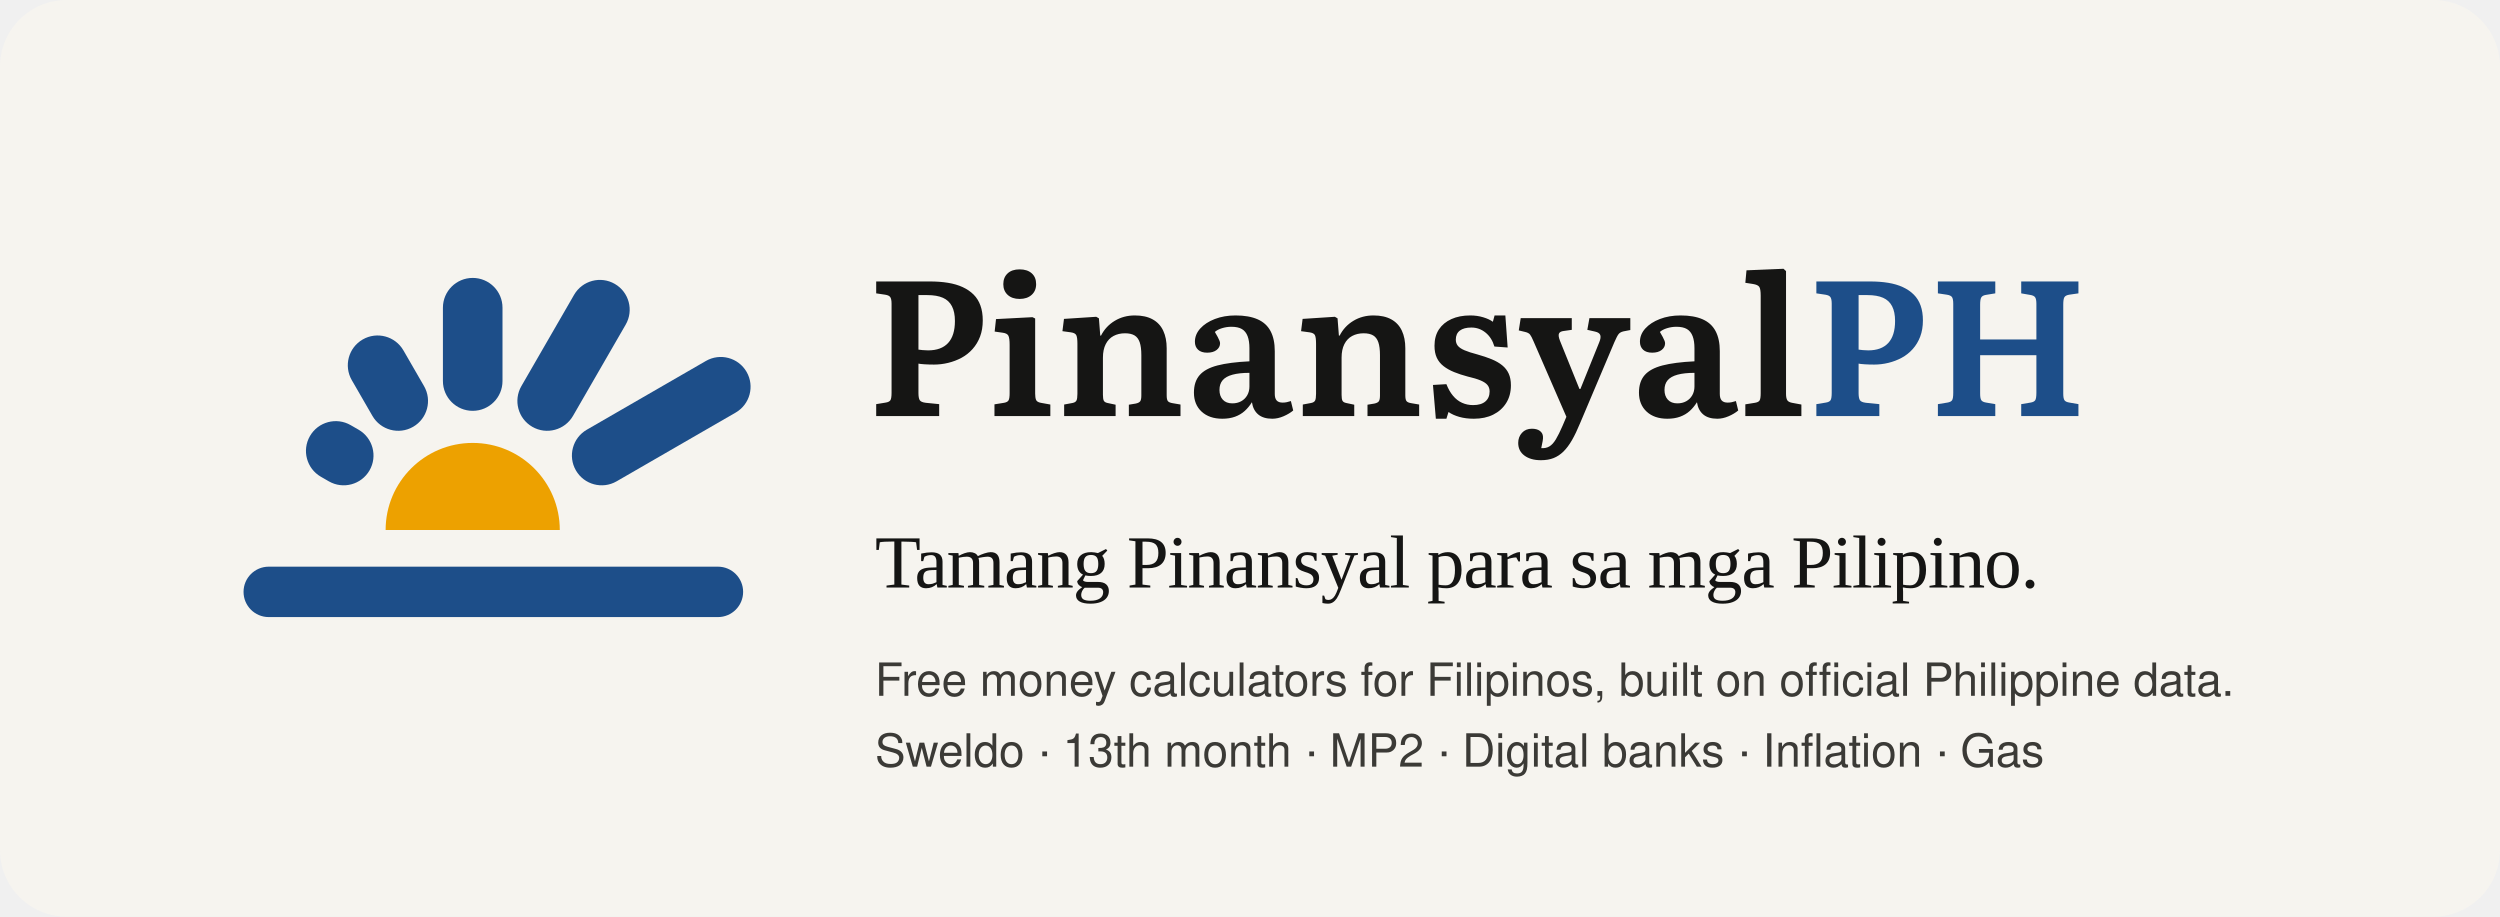
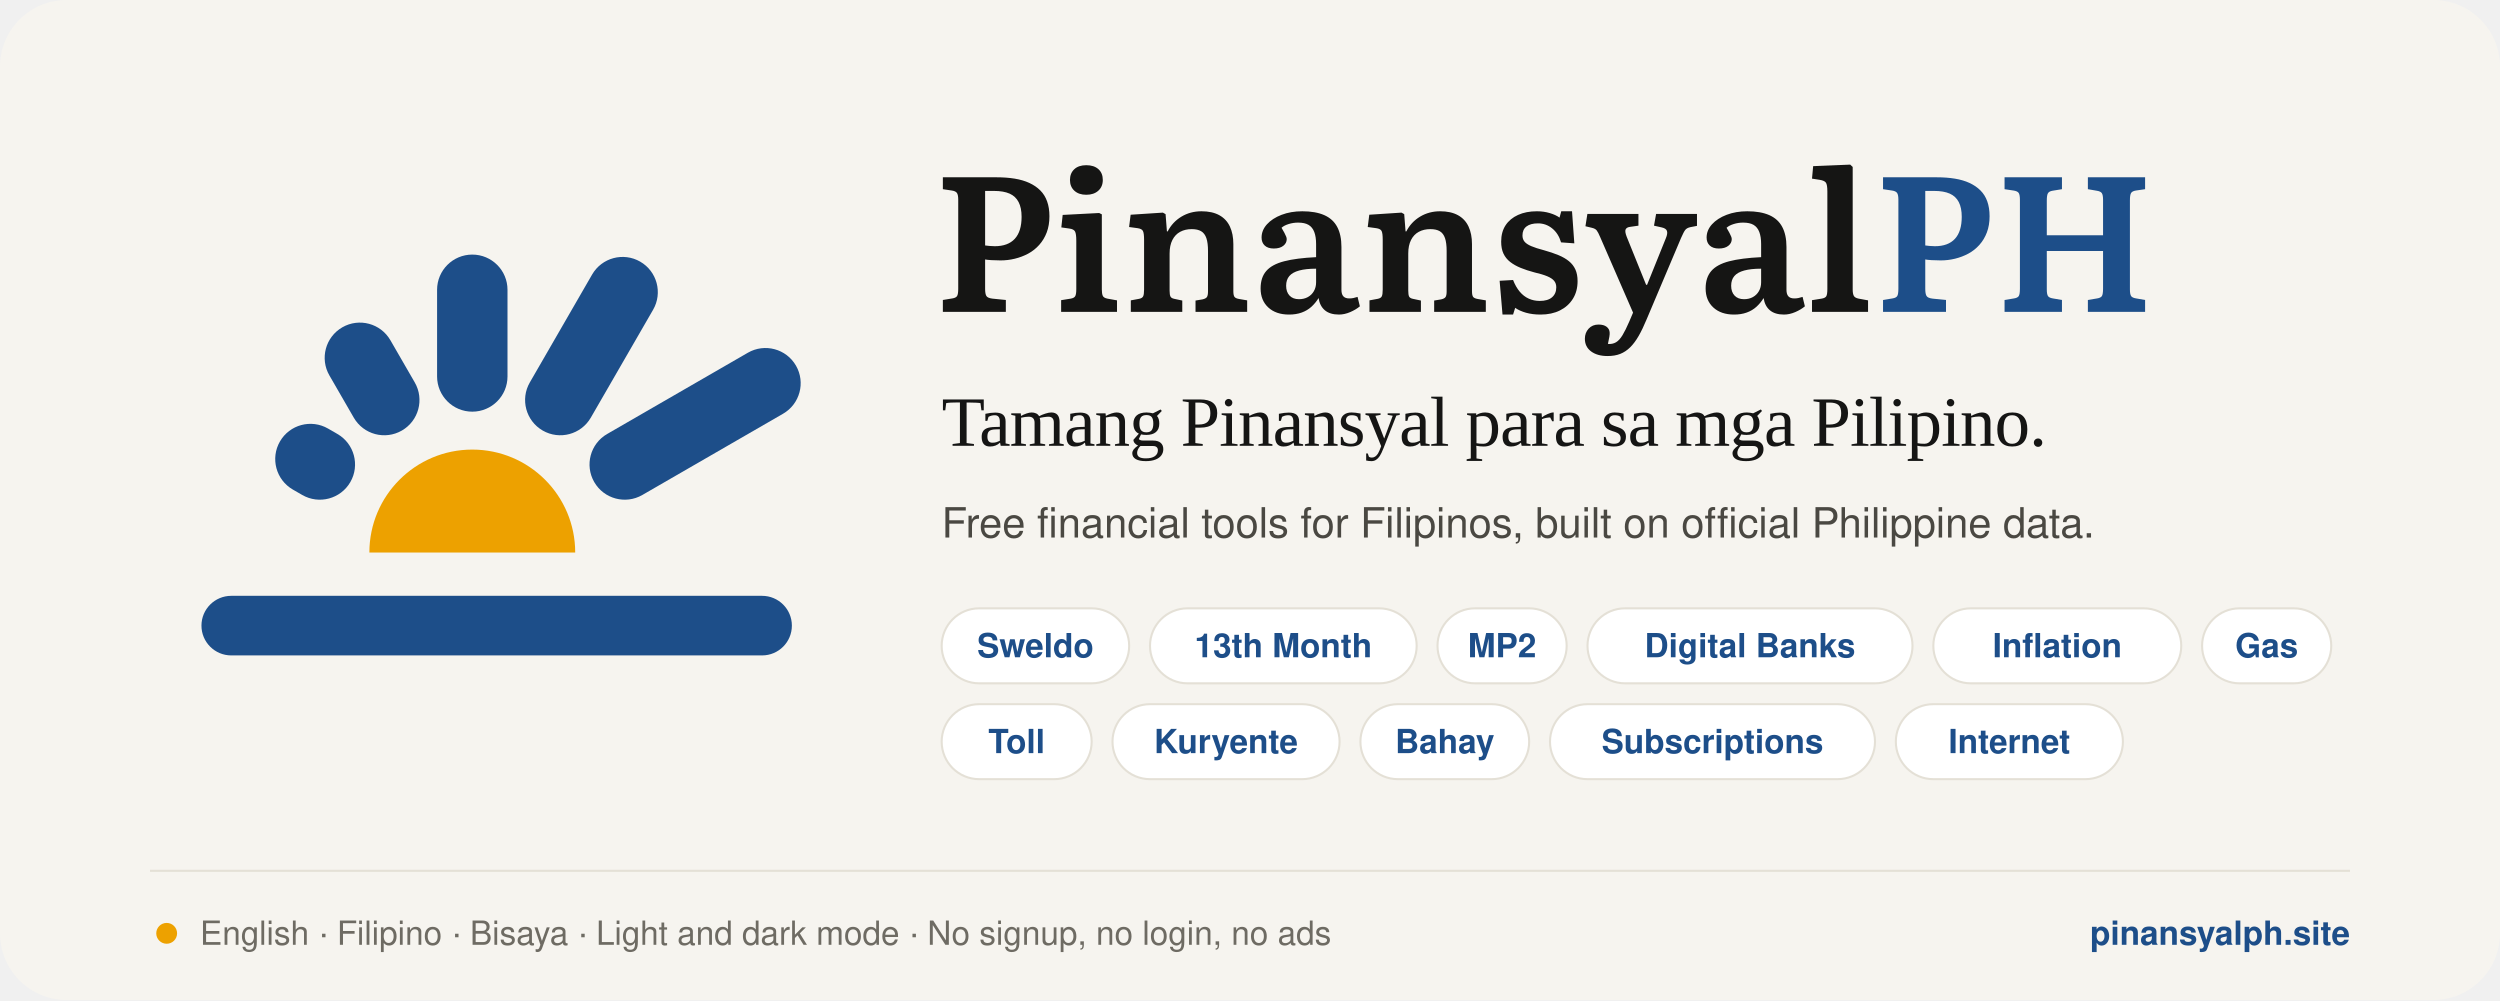
- <svg xmlns="http://www.w3.org/2000/svg" width="1200" height="440" viewBox="0 0 1200 440" role="img" aria-labelledby="title desc">
+ <svg xmlns="http://www.w3.org/2000/svg" width="1200" height="480" viewBox="0 0 1200 480" role="img" aria-labelledby="title desc">
  <style>
+   .bg { fill: #F6F4EF; } .ink { fill: #151514; } .blue { fill: #1D4E89; } .gold { fill: #EDA100; }
+   .muted { fill: #4A4842; } .faint { fill: #6E6B63; } .rule { stroke: #E4E0D6; }
+   .chip rect { fill: #FFFFFF; stroke: #E4E0D6; stroke-width: 1; }
+   .chip text { fill: #1D4E89; font: 600 16px 'Instrument Sans', 'Segoe UI', Helvetica, Arial, sans-serif; }
+   .serif { font-family: Literata, Georgia, 'Times New Roman', serif; }
+   .sans { font-family: 'Instrument Sans', 'Segoe UI', Helvetica, Arial, sans-serif; }
+   @media (prefers-color-scheme: dark) {
+     .bg { fill: #18191B; } .ink { fill: #F4F2EC; } .blue { fill: #8DB4E2; }
+     .muted { fill: #CFCBC1; } .faint { fill: #A29E94; } .rule { stroke: #34363A; }
+     .chip rect { fill: #222327; stroke: #34363A; } .chip text { fill: #8DB4E2; }
+   }
  .base { transform-box: view-box; transform-origin: 128px 191px; animation: base .7s cubic-bezier(.22,1,.36,1) both; }
  .sun { transform-box: view-box; animation: sun .9s .2s cubic-bezier(.22,1,.36,1) both; }
-   .ray { transform-box: view-box; transform-origin: 119px 164px; animation: ray .7s cubic-bezier(.22,1,.36,1) both; }
+   .ray { transform-box: view-box; transform-origin: 119px 164px;
+          animation: ray .7s cubic-bezier(.22,1,.36,1) both, pulse 2.6s cubic-bezier(.65,0,.35,1) infinite; }
  .fade { animation: fade .8s cubic-bezier(.22,1,.36,1) both; }
+   .chip { animation: chip .5s cubic-bezier(.22,1,.36,1) both; }
+   .dot { animation: blink 2.6s ease-in-out infinite; }
  @keyframes base { from { transform: scaleX(0); } }
  @keyframes sun { from { transform: translateY(42px); } }
  @keyframes ray { from { opacity: 0; transform: scale(.5); } }
+   @keyframes pulse { 0%, 55%, 100% { opacity: 1; } 25% { opacity: .38; } }
  @keyframes fade { from { opacity: 0; transform: translateY(10px); } }
-   @media (prefers-reduced-motion: reduce) { .base, .sun, .ray, .fade { animation: none; } }
+   @keyframes chip { from { opacity: 0; transform: translateY(8px); } }
+   @keyframes blink { 0%, 100% { opacity: 1; } 50% { opacity: .35; } }
+   @media (prefers-reduced-motion: reduce) { .base, .sun, .ray, .fade, .chip, .dot { animation: none; } }
</style>
-   <rect width="1200" height="440" rx="32" fill="#F6F4EF" />
-   <g transform="translate(96 74) scale(1.1)">
+   <rect class="bg" width="1200" height="480" rx="32" />
+   <g transform="translate(72 52) scale(1.3)">
    <defs>
      <clipPath id="horizon">
        <rect width="256" height="164.5" />
      </clipPath>
    </defs>
-     <g fill="#1D4E89">
-       <path class="ray" style="animation-delay:0.55s" d="M69.21 120.24L65.74 118.24A13 13 0 0 0 52.74 140.76L56.21 142.76A13 13 0 0 0 69.21 120.24Z" />
-       <path class="ray" style="animation-delay:0.64s" d="M97.76 101.21L88.76 85.62A13 13 0 0 0 66.24 98.62L75.24 114.21A13 13 0 0 0 97.76 101.21Z" />
-       <path class="ray" style="animation-delay:0.73s" d="M132 99L132 67A13 13 0 0 0 106 67L106 99A13 13 0 0 0 132 99Z" />
-       <path class="ray" style="animation-delay:0.82s" d="M162.76 114.21L185.76 74.37A13 13 0 0 0 163.24 61.37L140.24 101.21A13 13 0 0 0 162.76 114.21Z" />
-       <path class="ray" style="animation-delay:0.91s" d="M181.79 142.76L233.75 112.76A13 13 0 0 0 220.75 90.24L168.79 120.24A13 13 0 0 0 181.79 142.76Z" />
+     <g class="blue">
+       <path class="ray" style="animation-delay:0.55s, 1.90s" d="M69.21 120.24L65.74 118.24A13 13 0 0 0 52.74 140.76L56.21 142.76A13 13 0 0 0 69.21 120.24Z" />
+       <path class="ray" style="animation-delay:0.64s, 2.06s" d="M97.76 101.21L88.76 85.62A13 13 0 0 0 66.24 98.62L75.24 114.21A13 13 0 0 0 97.76 101.21Z" />
+       <path class="ray" style="animation-delay:0.73s, 2.22s" d="M132 99L132 67A13 13 0 0 0 106 67L106 99A13 13 0 0 0 132 99Z" />
+       <path class="ray" style="animation-delay:0.82s, 2.38s" d="M162.76 114.21L185.76 74.37A13 13 0 0 0 163.24 61.37L140.24 101.21A13 13 0 0 0 162.76 114.21Z" />
+       <path class="ray" style="animation-delay:0.91s, 2.54s" d="M181.79 142.76L233.75 112.76A13 13 0 0 0 220.75 90.24L168.79 120.24A13 13 0 0 0 181.79 142.76Z" />
    </g>
    <g clip-path="url(#horizon)">
-       <path class="sun" fill="#EDA100" d="M81 164A38 38 0 0 1 157 164Z" />
+       <path class="sun gold" d="M81 164A38 38 0 0 1 157 164Z" />
    </g>
-     <path class="base" fill="#1D4E89" d="M30 180H226A11 11 0 0 1 226 202H30A11 11 0 0 1 30 180Z" />
+     <path class="base blue" d="M30 180H226A11 11 0 0 1 226 202H30A11 11 0 0 1 30 180Z" />
  </g>
  <g class="fade" style="animation-delay:.9s">
-     <g transform="translate(181 28) scale(.85)">
-       <path fill="#151514" d="M317.42 202L281.85 202L281.85 195.28L287.17 194.41Q289.23 194.09 289.88 193.06Q290.53 192.03 290.53 188.88L290.53 188.88L290.53 138.58Q290.53 135.97 289.82 134.89Q289.12 133.81 286.95 133.48L286.95 133.48L281.85 132.72L281.85 126.00L312.21 126.00Q317.74 126.00 322.40 126.76Q327.06 127.52 330.70 129.20Q334.33 130.88 336.88 133.43Q339.42 135.97 340.72 139.61Q342.03 143.24 342.03 148.01L342.03 148.01Q342.03 153.10 340.51 157.12Q338.99 161.13 336.28 164.16Q333.57 167.20 330.05 169.10Q326.52 170.99 322.51 171.97Q318.50 172.94 314.49 172.94L314.49 172.94Q311.67 172.94 309.18 172.78Q306.68 172.62 305.71 172.40L305.71 172.40L305.71 188.99Q305.71 191.81 306.41 193.00Q307.12 194.19 309.83 194.52L309.83 194.52L317.42 195.28L317.42 202ZM311.13 164.92L311.13 164.92Q318.61 164.92 322.46 160.75Q326.31 156.57 326.31 148.33L326.31 148.33Q326.31 143.24 324.62 139.99Q322.94 136.73 319.53 135.22Q316.11 133.70 310.69 133.70L310.69 133.70L305.71 133.70L305.71 164.49Q306.57 164.60 308.04 164.76Q309.50 164.92 311.13 164.92ZM380.19 202L348.64 202L348.64 195.39L354.06 194.52Q356.01 194.19 356.61 193.11Q357.20 192.03 357.20 189.10L357.20 189.10L357.20 161.78Q357.20 157.98 356.50 156.63Q355.79 155.27 353.30 154.95L353.30 154.95L348.75 154.30L349.51 147.25L370.11 146.17L371.62 146.92L371.62 189.32Q371.62 191.59 372.11 192.84Q372.60 194.09 374.77 194.52L374.77 194.52L380.19 195.50L380.19 202ZM362.84 135.87L362.84 135.87Q358.61 135.87 356.12 133.59Q353.63 131.31 353.63 127.52L353.63 127.52Q353.63 123.72 356.07 121.45Q358.50 119.17 362.84 119.17L362.84 119.17Q367.18 119.17 369.67 121.39Q372.17 123.61 372.17 127.52L372.17 127.52Q372.17 131.31 369.62 133.59Q367.07 135.87 362.84 135.87ZM417.05 202L387.99 202L387.99 195.50L392.66 194.63Q394.39 194.30 394.93 193.27Q395.48 192.24 395.48 189.42L395.48 189.42L395.48 161.24Q395.48 157.55 394.82 156.30Q394.17 155.06 391.79 154.73L391.79 154.73L387.02 154.08L387.89 147.14L406.10 145.95L407.62 146.82L408.38 156.57L408.81 156.57Q411.52 151.26 416.56 148.23Q421.60 145.19 427.89 145.19L427.89 145.19Q433.96 145.19 437.97 147.41Q441.99 149.63 443.94 153.81Q445.89 157.98 445.89 163.73L445.89 163.73L445.89 190.29Q445.89 192.68 446.54 193.54Q447.19 194.41 449.25 194.74L449.25 194.74L453.69 195.50L453.69 202L424.53 202L424.53 195.60L428.43 194.95Q430.39 194.52 430.98 193.60Q431.58 192.68 431.58 190.40L431.58 190.40L431.58 167.63Q431.58 163.08 430.66 160.37Q429.73 157.66 427.73 156.47Q425.72 155.27 422.36 155.27L422.36 155.27Q418.68 155.27 415.86 156.79Q413.04 158.31 411.47 161.40Q409.89 164.49 409.89 169.04L409.89 169.04L409.89 189.97Q409.89 192.35 410.38 193.33Q410.87 194.30 412.50 194.63L412.50 194.63L417.05 195.60L417.05 202ZM477.33 203.52L477.33 203.52Q469.96 203.52 465.62 199.51Q461.28 195.50 461.28 188.77L461.28 188.77Q461.28 182.59 464.48 178.91Q467.68 175.22 474.56 173.43Q481.45 171.64 492.62 171.10L492.62 171.10L492.62 163.73Q492.62 159.61 491.59 156.90Q490.56 154.19 488.39 152.89Q486.22 151.59 482.43 151.59L482.43 151.59Q479.71 151.59 477.11 152.40Q474.51 153.21 473.10 154.51L473.10 154.51Q474.08 156.14 474.73 157.39Q475.38 158.63 475.70 159.45Q476.03 160.26 476.03 160.91L476.03 160.91Q476.03 163.19 474.08 164.70Q472.13 166.22 468.76 166.22L468.76 166.22Q465.40 166.22 463.61 164.54Q461.83 162.86 461.83 160.04L461.83 160.04Q461.83 155.92 464.86 152.56Q467.90 149.20 473.10 147.20Q478.31 145.19 484.81 145.19L484.81 145.19Q492.29 145.19 497.22 147.36Q502.16 149.53 504.54 154.03Q506.93 158.52 506.93 165.36L506.93 165.36L506.93 189.53Q506.93 192.03 508.01 193.22Q509.10 194.41 511.37 194.41L511.37 194.41Q512.56 194.41 513.65 194.19Q514.73 193.98 516.03 193.54L516.03 193.54L517.34 198.86Q515.17 200.70 511.91 202.11Q508.66 203.52 505.52 203.52L505.52 203.52Q500.42 203.52 497.55 201.08Q494.68 198.64 494.03 194.19L494.03 194.19Q492.29 197.01 489.96 199.13Q487.63 201.24 484.49 202.38Q481.34 203.52 477.33 203.52ZM482.97 194.84L482.97 194.84Q485.79 194.84 487.95 193.65Q490.12 192.46 491.37 190.29Q492.62 188.12 492.62 185.30L492.62 185.30L492.62 177.61Q486.87 177.61 483.08 178.64Q479.28 179.67 477.49 181.78Q475.70 183.89 475.70 187.26L475.70 187.26Q475.70 190.72 477.60 192.78Q479.50 194.84 482.97 194.84ZM551.81 202L522.76 202L522.76 195.50L527.42 194.63Q529.15 194.30 529.69 193.27Q530.24 192.24 530.24 189.42L530.24 189.42L530.24 161.24Q530.24 157.55 529.59 156.30Q528.94 155.06 526.55 154.73L526.55 154.73L521.78 154.08L522.65 147.14L540.86 145.95L542.38 146.82L543.14 156.57L543.57 156.57Q546.28 151.26 551.32 148.23Q556.37 145.19 562.65 145.19L562.65 145.19Q568.72 145.19 572.74 147.41Q576.75 149.63 578.70 153.81Q580.65 157.98 580.65 163.73L580.65 163.73L580.65 190.29Q580.65 192.68 581.30 193.54Q581.95 194.41 584.01 194.74L584.01 194.74L588.46 195.50L588.46 202L559.29 202L559.29 195.60L563.20 194.95Q565.15 194.52 565.74 193.60Q566.34 192.68 566.34 190.40L566.34 190.40L566.34 167.63Q566.34 163.08 565.42 160.37Q564.50 157.66 562.49 156.47Q560.49 155.27 557.12 155.27L557.12 155.27Q553.44 155.27 550.62 156.79Q547.80 158.31 546.23 161.40Q544.66 164.49 544.66 169.04L544.66 169.04L544.66 189.97Q544.66 192.35 545.14 193.33Q545.63 194.30 547.26 194.63L547.26 194.63L551.81 195.60L551.81 202ZM603.85 203.52L597.89 203.52L596.26 184.44L603.85 184.00Q605.37 187.91 607.59 190.56Q609.81 193.22 612.69 194.52Q615.56 195.82 618.92 195.82L618.92 195.82Q623.48 195.82 625.86 193.76Q628.25 191.70 628.25 188.12L628.25 188.12Q628.25 185.95 627.05 184.49Q625.86 183.03 623.15 181.89Q620.44 180.75 615.78 179.67L615.78 179.67Q611.66 178.58 608.19 177.17Q604.72 175.76 602.23 173.81Q599.73 171.86 598.43 169.10Q597.13 166.33 597.13 162.32L597.13 162.32Q597.13 156.90 599.62 153.10Q602.12 149.31 606.67 147.25Q611.22 145.19 617.30 145.19L617.30 145.19Q621.20 145.19 624.61 146.22Q628.03 147.25 630.09 148.77L630.09 148.77L631.06 145.19L637.14 145.19L638.44 163.30L630.96 162.75Q629.44 157.66 625.91 154.84Q622.39 152.02 617.95 152.02L617.95 152.02Q613.72 152.02 611.44 153.75Q609.16 155.49 609.16 158.85L609.16 158.85Q609.16 160.91 610.30 162.32Q611.44 163.73 614.10 164.87Q616.75 166.01 621.31 167.20L621.31 167.20Q625.97 168.50 629.49 169.96Q633.02 171.43 635.40 173.38Q637.79 175.33 639.03 178.04Q640.28 180.75 640.28 184.65L640.28 184.65Q640.28 190.40 637.62 194.63Q634.97 198.86 630.31 201.19Q625.64 203.52 619.36 203.52L619.36 203.52Q614.80 203.52 611.17 202.49Q607.54 201.46 605.04 199.72L605.04 199.72L603.85 203.52ZM657.19 226.94L657.19 226.94Q651.45 226.94 647.92 224.33Q644.40 221.73 644.40 217.18L644.40 217.18Q644.40 213.82 646.51 211.49Q648.63 209.16 652.10 209.16L652.10 209.16Q655.02 209.16 656.65 210.40Q658.28 211.65 658.39 213.60L658.39 213.60Q658.49 214.47 658.22 216.09Q657.95 217.72 657.41 220.11L657.41 220.11Q660.01 220.32 661.96 219.18Q663.91 218.05 665.65 215.17Q667.38 212.30 669.44 207.53L669.44 207.53L671.61 202.43L653.07 159.83Q651.88 157.01 651.07 155.98Q650.25 154.95 648.30 154.51L648.30 154.51L644.72 153.65L645.81 146.71L674.65 146.71L674.65 153.32L670.09 153.97Q668.03 154.19 667.44 155.38Q666.84 156.57 668.03 159.61L668.03 159.61L678.98 186.71L679.53 186.71L690.15 160.37Q691.24 157.77 690.75 156.30Q690.26 154.84 687.77 154.30L687.77 154.30L683.43 153.32L684.62 146.71L707.71 146.71L707.71 153.43L703.81 154.19Q701.97 154.62 701.10 155.71Q700.23 156.79 698.72 160.26L698.72 160.26L679.31 206.12Q677.03 211.65 674.76 215.61Q672.48 219.56 669.93 222.06Q667.38 224.55 664.35 225.74Q661.31 226.94 657.19 226.94ZM728.64 203.52L728.64 203.52Q721.27 203.52 716.93 199.51Q712.59 195.50 712.59 188.77L712.59 188.77Q712.59 182.59 715.79 178.91Q718.99 175.22 725.87 173.43Q732.76 171.64 743.93 171.10L743.93 171.10L743.93 163.73Q743.93 159.61 742.90 156.90Q741.87 154.19 739.70 152.89Q737.53 151.59 733.73 151.59L733.73 151.59Q731.02 151.59 728.42 152.40Q725.82 153.21 724.41 154.51L724.41 154.51Q725.39 156.14 726.04 157.39Q726.69 158.63 727.01 159.45Q727.34 160.26 727.34 160.91L727.34 160.91Q727.34 163.19 725.39 164.70Q723.44 166.22 720.07 166.22L720.07 166.22Q716.71 166.22 714.92 164.54Q713.14 162.86 713.14 160.04L713.14 160.04Q713.14 155.92 716.17 152.56Q719.21 149.20 724.41 147.20Q729.61 145.19 736.12 145.19L736.12 145.19Q743.60 145.19 748.53 147.36Q753.47 149.53 755.85 154.03Q758.24 158.52 758.24 165.36L758.24 165.36L758.24 189.53Q758.24 192.03 759.32 193.22Q760.41 194.41 762.68 194.41L762.68 194.41Q763.87 194.41 764.96 194.19Q766.04 193.98 767.34 193.54L767.34 193.54L768.64 198.86Q766.48 200.70 763.22 202.11Q759.97 203.52 756.83 203.52L756.83 203.52Q751.73 203.52 748.86 201.08Q745.99 198.64 745.34 194.19L745.34 194.19Q743.60 197.01 741.27 199.13Q738.94 201.24 735.79 202.38Q732.65 203.52 728.64 203.52ZM734.28 194.84L734.28 194.84Q737.10 194.84 739.26 193.65Q741.43 192.46 742.68 190.29Q743.93 188.12 743.93 185.30L743.93 185.30L743.93 177.61Q738.18 177.61 734.39 178.64Q730.59 179.67 728.80 181.78Q727.01 183.89 727.01 187.26L727.01 187.26Q727.01 190.72 728.91 192.78Q730.81 194.84 734.28 194.84ZM804.31 202L772.66 202L772.66 195.39L778.08 194.52Q780.14 194.19 780.73 193.16Q781.33 192.13 781.33 189.10L781.33 189.10L781.33 134.02Q781.33 130.23 780.52 129.04Q779.70 127.84 776.88 127.41L776.88 127.41L772.66 126.76L773.31 119.71L794.23 118.84L795.64 120.15L795.64 189.42Q795.64 191.70 796.24 192.89Q796.83 194.09 799.00 194.52L799.00 194.52L804.31 195.50L804.31 202Z" />
-       <path fill="#1D4E89" d="M848.33 202L812.77 202L812.77 195.28L818.08 194.41Q820.14 194.09 820.79 193.06Q821.44 192.03 821.44 188.88L821.44 188.88L821.44 138.58Q821.44 135.97 820.74 134.89Q820.03 133.81 817.87 133.48L817.87 133.48L812.77 132.72L812.77 126.00L843.13 126.00Q848.66 126.00 853.32 126.76Q857.98 127.52 861.61 129.20Q865.24 130.88 867.79 133.43Q870.34 135.97 871.64 139.61Q872.94 143.24 872.94 148.01L872.94 148.01Q872.94 153.10 871.42 157.12Q869.91 161.13 867.20 164.16Q864.49 167.20 860.96 169.10Q857.44 170.99 853.43 171.97Q849.42 172.94 845.40 172.94L845.40 172.94Q842.58 172.94 840.09 172.78Q837.60 172.62 836.62 172.40L836.62 172.40L836.62 188.99Q836.62 191.81 837.33 193.00Q838.03 194.19 840.74 194.52L840.74 194.52L848.33 195.28L848.33 202ZM842.04 164.92L842.04 164.92Q849.52 164.92 853.37 160.75Q857.22 156.57 857.22 148.33L857.22 148.33Q857.22 143.24 855.54 139.99Q853.86 136.73 850.45 135.22Q847.03 133.70 841.61 133.70L841.61 133.70L836.62 133.70L836.62 164.49Q837.49 164.60 838.95 164.76Q840.42 164.92 842.04 164.92ZM913.81 202L881.40 202L881.40 195.28L886.71 194.41Q888.77 194.09 889.42 193.06Q890.07 192.03 890.07 188.88L890.07 188.88L890.07 138.68Q890.07 135.87 889.37 134.84Q888.66 133.81 886.49 133.48L886.49 133.48L881.40 132.72L881.40 126.00L913.81 126.00L913.81 132.72L908.50 133.59Q906.55 133.91 905.90 135.00Q905.25 136.08 905.25 139.12L905.25 139.12L905.25 158.74L937.02 158.74L937.02 138.68Q937.02 135.97 936.31 134.94Q935.61 133.91 933.44 133.59L933.44 133.59L928.45 132.72L928.45 126.00L960.76 126.00L960.76 132.72L955.55 133.48Q953.50 133.81 952.84 134.89Q952.19 135.97 952.19 139.01L952.19 139.01L952.19 189.32Q952.19 192.13 952.90 193.11Q953.60 194.09 955.77 194.41L955.77 194.41L960.76 195.28L960.76 202L928.45 202L928.45 195.28L933.65 194.41Q935.71 194.09 936.37 193.06Q937.02 192.03 937.02 188.88L937.02 188.88L937.02 167.63L905.25 167.63L905.25 189.32Q905.25 192.13 905.95 193.11Q906.66 194.09 908.72 194.41L908.72 194.41L913.81 195.28L913.81 202Z" />
+     <g transform="translate(213 -22) scale(.85)">
+       <path class="ink" d="M317.42 202L281.85 202L281.85 195.28L287.17 194.41Q289.23 194.09 289.88 193.06Q290.53 192.03 290.53 188.88L290.53 188.88L290.53 138.58Q290.53 135.97 289.82 134.89Q289.12 133.81 286.95 133.48L286.95 133.48L281.85 132.72L281.85 126.00L312.21 126.00Q317.74 126.00 322.40 126.76Q327.06 127.52 330.70 129.20Q334.33 130.88 336.88 133.43Q339.42 135.97 340.72 139.61Q342.03 143.24 342.03 148.01L342.03 148.01Q342.03 153.10 340.51 157.12Q338.99 161.13 336.28 164.16Q333.57 167.20 330.05 169.10Q326.52 170.99 322.51 171.97Q318.50 172.94 314.49 172.94L314.49 172.94Q311.67 172.94 309.18 172.78Q306.68 172.62 305.71 172.40L305.71 172.40L305.71 188.99Q305.71 191.81 306.41 193.00Q307.12 194.19 309.83 194.52L309.83 194.52L317.42 195.28L317.42 202ZM311.13 164.92L311.13 164.92Q318.61 164.92 322.46 160.75Q326.31 156.57 326.31 148.33L326.31 148.33Q326.31 143.24 324.62 139.99Q322.94 136.73 319.53 135.22Q316.11 133.70 310.69 133.70L310.69 133.70L305.71 133.70L305.71 164.49Q306.57 164.60 308.04 164.76Q309.50 164.92 311.13 164.92ZM380.19 202L348.64 202L348.64 195.39L354.06 194.52Q356.01 194.19 356.61 193.11Q357.20 192.03 357.20 189.10L357.20 189.10L357.20 161.78Q357.20 157.98 356.50 156.63Q355.79 155.27 353.30 154.95L353.30 154.95L348.75 154.30L349.51 147.25L370.11 146.17L371.62 146.92L371.62 189.32Q371.62 191.59 372.11 192.84Q372.60 194.09 374.77 194.52L374.77 194.52L380.19 195.50L380.19 202ZM362.84 135.87L362.84 135.87Q358.61 135.87 356.12 133.59Q353.63 131.31 353.63 127.52L353.63 127.52Q353.63 123.72 356.07 121.45Q358.50 119.17 362.84 119.17L362.84 119.17Q367.18 119.17 369.67 121.39Q372.17 123.61 372.17 127.52L372.17 127.52Q372.17 131.31 369.62 133.59Q367.07 135.87 362.84 135.87ZM417.05 202L387.99 202L387.99 195.50L392.66 194.63Q394.39 194.30 394.93 193.27Q395.48 192.24 395.48 189.42L395.48 189.42L395.48 161.24Q395.48 157.55 394.82 156.30Q394.17 155.06 391.79 154.73L391.79 154.73L387.02 154.08L387.89 147.14L406.10 145.95L407.62 146.82L408.38 156.57L408.81 156.57Q411.52 151.26 416.56 148.23Q421.60 145.19 427.89 145.19L427.89 145.19Q433.96 145.19 437.97 147.41Q441.99 149.63 443.94 153.81Q445.89 157.98 445.89 163.73L445.89 163.73L445.89 190.29Q445.89 192.68 446.54 193.54Q447.19 194.41 449.25 194.74L449.25 194.74L453.69 195.50L453.69 202L424.53 202L424.53 195.60L428.43 194.95Q430.39 194.52 430.98 193.60Q431.58 192.68 431.58 190.40L431.58 190.40L431.58 167.63Q431.58 163.08 430.66 160.37Q429.73 157.66 427.73 156.47Q425.72 155.27 422.36 155.27L422.36 155.27Q418.68 155.27 415.86 156.79Q413.04 158.31 411.47 161.40Q409.89 164.49 409.89 169.04L409.89 169.04L409.89 189.97Q409.89 192.35 410.38 193.33Q410.87 194.30 412.50 194.63L412.50 194.63L417.05 195.60L417.05 202ZM477.33 203.52L477.33 203.52Q469.96 203.52 465.62 199.51Q461.28 195.50 461.28 188.77L461.28 188.77Q461.28 182.59 464.48 178.91Q467.68 175.22 474.56 173.43Q481.45 171.64 492.62 171.10L492.62 171.10L492.62 163.73Q492.62 159.61 491.59 156.90Q490.56 154.19 488.39 152.89Q486.22 151.59 482.43 151.59L482.43 151.59Q479.71 151.59 477.11 152.40Q474.51 153.21 473.10 154.51L473.10 154.51Q474.08 156.14 474.73 157.39Q475.38 158.63 475.70 159.45Q476.03 160.26 476.03 160.91L476.03 160.91Q476.03 163.19 474.08 164.70Q472.13 166.22 468.76 166.22L468.76 166.22Q465.40 166.22 463.61 164.54Q461.83 162.86 461.83 160.04L461.83 160.04Q461.83 155.92 464.86 152.56Q467.90 149.20 473.10 147.20Q478.31 145.19 484.81 145.19L484.81 145.19Q492.29 145.19 497.22 147.36Q502.16 149.53 504.54 154.03Q506.93 158.52 506.93 165.36L506.93 165.36L506.93 189.53Q506.93 192.03 508.01 193.22Q509.10 194.41 511.37 194.41L511.37 194.41Q512.56 194.41 513.65 194.19Q514.73 193.98 516.03 193.54L516.03 193.54L517.34 198.86Q515.17 200.70 511.91 202.11Q508.66 203.52 505.52 203.52L505.52 203.52Q500.42 203.52 497.55 201.08Q494.68 198.64 494.03 194.19L494.03 194.19Q492.29 197.01 489.96 199.13Q487.63 201.24 484.49 202.38Q481.34 203.52 477.33 203.52ZM482.97 194.84L482.97 194.84Q485.79 194.84 487.95 193.65Q490.12 192.46 491.37 190.29Q492.62 188.12 492.62 185.30L492.62 185.30L492.62 177.61Q486.87 177.61 483.08 178.64Q479.28 179.67 477.49 181.78Q475.70 183.89 475.70 187.26L475.70 187.26Q475.70 190.72 477.60 192.78Q479.50 194.84 482.97 194.84ZM551.81 202L522.76 202L522.76 195.50L527.42 194.63Q529.15 194.30 529.69 193.27Q530.24 192.24 530.24 189.42L530.24 189.42L530.24 161.24Q530.24 157.55 529.59 156.30Q528.94 155.06 526.55 154.73L526.55 154.73L521.78 154.08L522.65 147.14L540.86 145.95L542.38 146.82L543.14 156.57L543.57 156.57Q546.28 151.26 551.32 148.23Q556.37 145.19 562.65 145.19L562.65 145.19Q568.72 145.19 572.74 147.41Q576.75 149.63 578.70 153.81Q580.65 157.98 580.65 163.73L580.65 163.73L580.65 190.29Q580.65 192.68 581.30 193.54Q581.95 194.41 584.01 194.74L584.01 194.74L588.46 195.50L588.46 202L559.29 202L559.29 195.60L563.20 194.95Q565.15 194.52 565.74 193.60Q566.34 192.68 566.34 190.40L566.34 190.40L566.34 167.63Q566.34 163.08 565.42 160.37Q564.50 157.66 562.49 156.47Q560.49 155.27 557.12 155.27L557.12 155.27Q553.44 155.27 550.62 156.79Q547.80 158.31 546.23 161.40Q544.66 164.49 544.66 169.04L544.66 169.04L544.66 189.97Q544.66 192.35 545.14 193.33Q545.63 194.30 547.26 194.63L547.26 194.63L551.81 195.60L551.81 202ZM603.85 203.52L597.89 203.52L596.26 184.44L603.85 184.00Q605.37 187.91 607.59 190.56Q609.81 193.22 612.69 194.52Q615.56 195.82 618.92 195.82L618.92 195.82Q623.48 195.82 625.86 193.76Q628.25 191.70 628.25 188.12L628.25 188.12Q628.25 185.95 627.05 184.49Q625.86 183.03 623.15 181.89Q620.44 180.75 615.78 179.67L615.78 179.67Q611.66 178.58 608.19 177.17Q604.72 175.76 602.23 173.81Q599.73 171.86 598.43 169.10Q597.13 166.33 597.13 162.32L597.13 162.32Q597.13 156.90 599.62 153.10Q602.12 149.31 606.67 147.25Q611.22 145.19 617.30 145.19L617.30 145.19Q621.20 145.19 624.61 146.22Q628.03 147.25 630.09 148.77L630.09 148.77L631.06 145.19L637.14 145.19L638.44 163.30L630.96 162.75Q629.44 157.66 625.91 154.84Q622.39 152.02 617.95 152.02L617.95 152.02Q613.72 152.02 611.44 153.75Q609.16 155.49 609.16 158.85L609.16 158.85Q609.16 160.91 610.30 162.32Q611.44 163.73 614.10 164.87Q616.75 166.01 621.31 167.20L621.31 167.20Q625.97 168.50 629.49 169.96Q633.02 171.43 635.40 173.38Q637.79 175.33 639.03 178.04Q640.28 180.75 640.28 184.65L640.28 184.65Q640.28 190.40 637.62 194.63Q634.97 198.86 630.31 201.19Q625.64 203.52 619.36 203.52L619.36 203.52Q614.80 203.52 611.17 202.49Q607.54 201.46 605.04 199.72L605.04 199.72L603.85 203.52ZM657.19 226.94L657.19 226.94Q651.45 226.94 647.92 224.33Q644.40 221.73 644.40 217.18L644.40 217.18Q644.40 213.82 646.51 211.49Q648.63 209.16 652.10 209.16L652.10 209.16Q655.02 209.16 656.65 210.40Q658.28 211.65 658.39 213.60L658.39 213.60Q658.49 214.47 658.22 216.09Q657.95 217.72 657.41 220.11L657.41 220.11Q660.01 220.32 661.96 219.18Q663.91 218.05 665.65 215.17Q667.38 212.30 669.44 207.53L669.44 207.53L671.61 202.43L653.07 159.83Q651.88 157.01 651.07 155.98Q650.25 154.95 648.30 154.51L648.30 154.51L644.72 153.65L645.81 146.71L674.65 146.71L674.65 153.32L670.09 153.97Q668.03 154.19 667.44 155.38Q666.84 156.57 668.03 159.61L668.03 159.61L678.98 186.71L679.53 186.71L690.15 160.37Q691.24 157.77 690.75 156.30Q690.26 154.84 687.77 154.30L687.77 154.30L683.43 153.32L684.62 146.71L707.71 146.71L707.71 153.43L703.81 154.19Q701.97 154.62 701.10 155.71Q700.23 156.79 698.72 160.26L698.72 160.26L679.31 206.12Q677.03 211.65 674.76 215.61Q672.48 219.56 669.93 222.06Q667.38 224.55 664.35 225.74Q661.31 226.94 657.19 226.94ZM728.64 203.52L728.64 203.52Q721.27 203.52 716.93 199.51Q712.59 195.50 712.59 188.77L712.59 188.77Q712.59 182.59 715.79 178.91Q718.99 175.22 725.87 173.43Q732.76 171.64 743.93 171.10L743.93 171.10L743.93 163.73Q743.93 159.61 742.90 156.90Q741.87 154.19 739.70 152.89Q737.53 151.59 733.73 151.59L733.73 151.59Q731.02 151.59 728.42 152.40Q725.82 153.21 724.41 154.51L724.41 154.51Q725.39 156.14 726.04 157.39Q726.69 158.63 727.01 159.45Q727.34 160.26 727.34 160.91L727.34 160.91Q727.34 163.19 725.39 164.70Q723.44 166.22 720.07 166.22L720.07 166.22Q716.71 166.22 714.92 164.54Q713.14 162.86 713.14 160.04L713.14 160.04Q713.14 155.92 716.17 152.56Q719.21 149.20 724.41 147.20Q729.61 145.19 736.12 145.19L736.12 145.19Q743.60 145.19 748.53 147.36Q753.47 149.53 755.85 154.03Q758.24 158.52 758.24 165.36L758.24 165.36L758.24 189.53Q758.24 192.03 759.32 193.22Q760.41 194.41 762.68 194.41L762.68 194.41Q763.87 194.41 764.96 194.19Q766.04 193.98 767.34 193.54L767.34 193.54L768.64 198.86Q766.48 200.70 763.22 202.11Q759.97 203.52 756.83 203.52L756.83 203.52Q751.73 203.52 748.86 201.08Q745.99 198.64 745.34 194.19L745.34 194.19Q743.60 197.01 741.27 199.13Q738.94 201.24 735.79 202.38Q732.65 203.52 728.64 203.52ZM734.28 194.84L734.28 194.84Q737.10 194.84 739.26 193.65Q741.43 192.46 742.68 190.29Q743.93 188.12 743.93 185.30L743.93 185.30L743.93 177.61Q738.18 177.61 734.39 178.64Q730.59 179.67 728.80 181.78Q727.01 183.89 727.01 187.26L727.01 187.26Q727.01 190.72 728.91 192.78Q730.81 194.84 734.28 194.84ZM804.31 202L772.66 202L772.66 195.39L778.08 194.52Q780.14 194.19 780.73 193.16Q781.33 192.13 781.33 189.10L781.33 189.10L781.33 134.02Q781.33 130.23 780.52 129.04Q779.70 127.84 776.88 127.41L776.88 127.41L772.66 126.76L773.31 119.71L794.23 118.84L795.64 120.15L795.64 189.42Q795.64 191.70 796.24 192.89Q796.83 194.09 799.00 194.52L799.00 194.52L804.31 195.50L804.31 202Z" />
+       <path class="blue" d="M848.33 202L812.77 202L812.77 195.28L818.08 194.41Q820.14 194.09 820.79 193.06Q821.44 192.03 821.44 188.88L821.44 188.88L821.44 138.58Q821.44 135.97 820.74 134.89Q820.03 133.81 817.87 133.48L817.87 133.48L812.77 132.72L812.77 126.00L843.13 126.00Q848.66 126.00 853.32 126.76Q857.98 127.52 861.61 129.20Q865.24 130.88 867.79 133.43Q870.34 135.97 871.64 139.61Q872.94 143.24 872.94 148.01L872.94 148.01Q872.94 153.10 871.42 157.12Q869.91 161.13 867.20 164.16Q864.49 167.20 860.96 169.10Q857.44 170.99 853.43 171.97Q849.42 172.94 845.40 172.94L845.40 172.94Q842.58 172.94 840.09 172.78Q837.60 172.62 836.62 172.40L836.62 172.40L836.62 188.99Q836.62 191.81 837.33 193.00Q838.03 194.19 840.74 194.52L840.74 194.52L848.33 195.28L848.33 202ZM842.04 164.92L842.04 164.92Q849.52 164.92 853.37 160.75Q857.22 156.57 857.22 148.33L857.22 148.33Q857.22 143.24 855.54 139.99Q853.86 136.73 850.45 135.22Q847.03 133.70 841.61 133.70L841.61 133.70L836.62 133.70L836.62 164.49Q837.49 164.60 838.95 164.76Q840.42 164.92 842.04 164.92ZM913.81 202L881.40 202L881.40 195.28L886.71 194.41Q888.77 194.09 889.42 193.06Q890.07 192.03 890.07 188.88L890.07 188.88L890.07 138.68Q890.07 135.87 889.37 134.84Q888.66 133.81 886.49 133.48L886.49 133.48L881.40 132.72L881.40 126.00L913.81 126.00L913.81 132.72L908.50 133.59Q906.55 133.91 905.90 135.00Q905.25 136.08 905.25 139.12L905.25 139.12L905.25 158.74L937.02 158.74L937.02 138.68Q937.02 135.97 936.31 134.94Q935.61 133.91 933.44 133.59L933.44 133.59L928.45 132.72L928.45 126.00L960.76 126.00L960.76 132.72L955.55 133.48Q953.50 133.81 952.84 134.89Q952.19 135.97 952.19 139.01L952.19 139.01L952.19 189.32Q952.19 192.13 952.90 193.11Q953.60 194.09 955.77 194.41L955.77 194.41L960.76 195.28L960.76 202L928.45 202L928.45 195.28L933.65 194.41Q935.71 194.09 936.37 193.06Q937.02 192.03 937.02 188.88L937.02 188.88L937.02 167.63L905.25 167.63L905.25 189.32Q905.25 192.13 905.95 193.11Q906.66 194.09 908.72 194.41L908.72 194.41L913.81 195.28L913.81 202Z" />
    </g>
  </g>
-   <g class="fade" style="animation-delay:1.15s" font-family="Literata, Georgia, 'Times New Roman', serif">
-     <text x="420" y="282" font-size="36" fill="#151514" letter-spacing="-0.5">Tamang Pinansyal para sa mga Pilipino.</text>
+   <g class="fade serif" style="animation-delay:1.1s">
+     <text class="ink" x="452" y="214" font-size="34" letter-spacing="-0.4">Tamang Pinansyal para sa mga Pilipino.</text>
  </g>
-   <g class="fade" style="animation-delay:1.3s" font-family="'Instrument Sans', 'Segoe UI', Helvetica, Arial, sans-serif">
-     <text x="420" y="334" font-size="22" fill="#3B3A36">Free money calculators for Filipinos, built on official Philippine data.</text>
-     <text x="420" y="368" font-size="22" fill="#3B3A36">Sweldo · 13th month · MP2 · Digital banks · Inflation · Gas</text>
+   <g class="fade sans" style="animation-delay:1.25s">
+     <text class="muted" x="452" y="258" font-size="20">Free financial tools for Filipinos, built on official Philippine data.</text>
+   </g>
+   <g class="chip" style="animation-delay:1.50s">
+     <rect x="452" y="292" width="90" height="36" rx="18" />
+     <text x="497" y="315.5" text-anchor="middle">Sweldo</text>
+   </g>
+   <g class="chip" style="animation-delay:1.58s">
+     <rect x="552" y="292" width="128" height="36" rx="18" />
+     <text x="616" y="315.5" text-anchor="middle">13th Month</text>
+   </g>
+   <g class="chip" style="animation-delay:1.66s">
+     <rect x="690" y="292" width="62" height="36" rx="18" />
+     <text x="721" y="315.5" text-anchor="middle">MP2</text>
+   </g>
+   <g class="chip" style="animation-delay:1.74s">
+     <rect x="762" y="292" width="156" height="36" rx="18" />
+     <text x="840" y="315.5" text-anchor="middle">Digital Banks</text>
+   </g>
+   <g class="chip" style="animation-delay:1.82s">
+     <rect x="928" y="292" width="119" height="36" rx="18" />
+     <text x="987.5" y="315.5" text-anchor="middle">Inflation</text>
+   </g>
+   <g class="chip" style="animation-delay:1.90s">
+     <rect x="1057" y="292" width="62" height="36" rx="18" />
+     <text x="1088" y="315.5" text-anchor="middle">Gas</text>
+   </g>
+   <g class="chip" style="animation-delay:1.98s">
+     <rect x="452" y="338" width="72" height="36" rx="18" />
+     <text x="488" y="361.5" text-anchor="middle">Toll</text>
+   </g>
+   <g class="chip" style="animation-delay:2.06s">
+     <rect x="534" y="338" width="109" height="36" rx="18" />
+     <text x="588.5" y="361.5" text-anchor="middle">Kuryente</text>
+   </g>
+   <g class="chip" style="animation-delay:2.14s">
+     <rect x="653" y="338" width="81" height="36" rx="18" />
+     <text x="693.5" y="361.5" text-anchor="middle">Bahay</text>
+   </g>
+   <g class="chip" style="animation-delay:2.22s">
+     <rect x="744" y="338" width="156" height="36" rx="18" />
+     <text x="822" y="361.5" text-anchor="middle">Subscriptions</text>
+   </g>
+   <g class="chip" style="animation-delay:2.30s">
+     <rect x="910" y="338" width="109" height="36" rx="18" />
+     <text x="964.5" y="361.5" text-anchor="middle">Internet</text>
+   </g>
+   <line class="rule" x1="72" y1="418" x2="1128" y2="418" stroke-width="1" />
+   <g class="fade sans" style="animation-delay:1.9s" font-size="16">
+     <circle class="gold dot" cx="80" cy="448" r="5" />
+     <text class="faint" x="96" y="453.5">English · Filipino · Bisaya   ·   Light and dark mode   ·   No signup, no login, no ads</text>
+     <text class="blue" x="1128" y="453.5" text-anchor="end" font-weight="600">pinansyalph.site</text>
  </g>
</svg>
